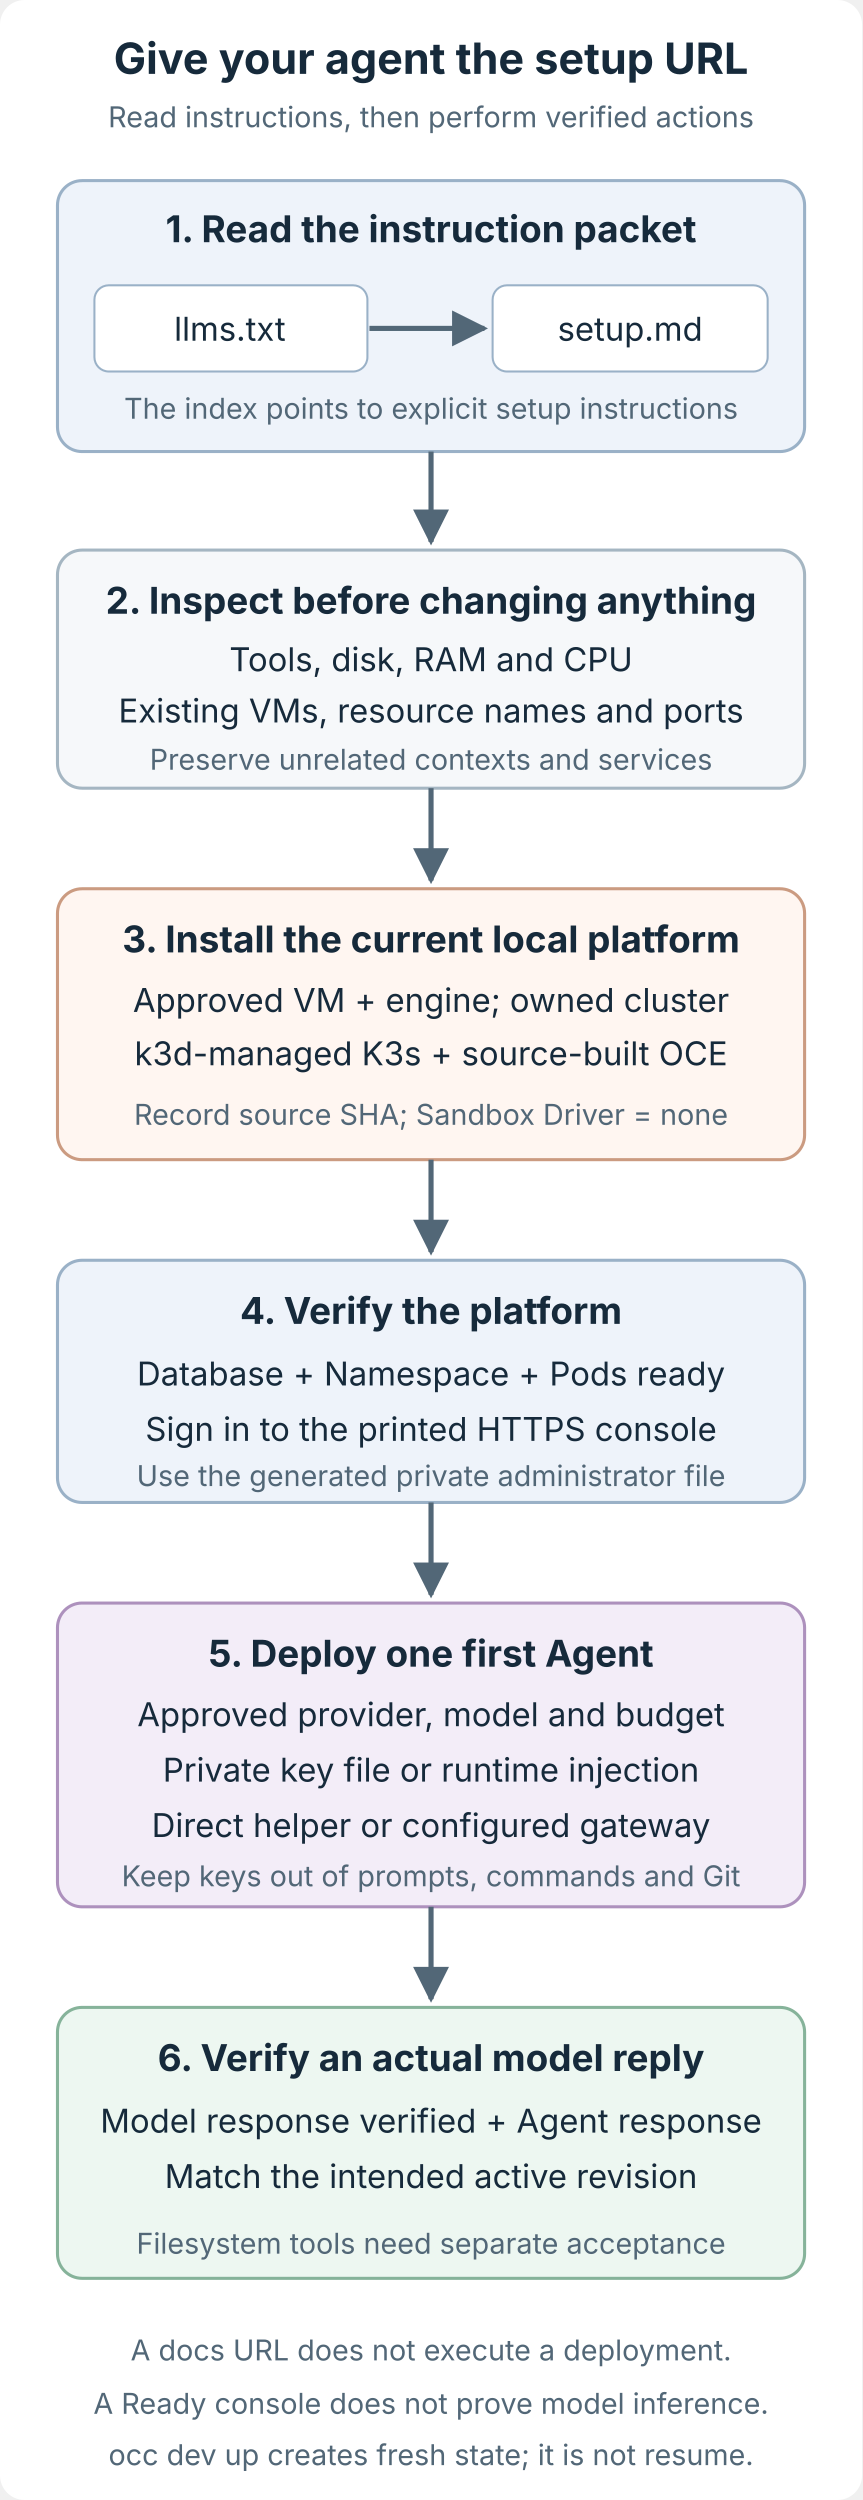
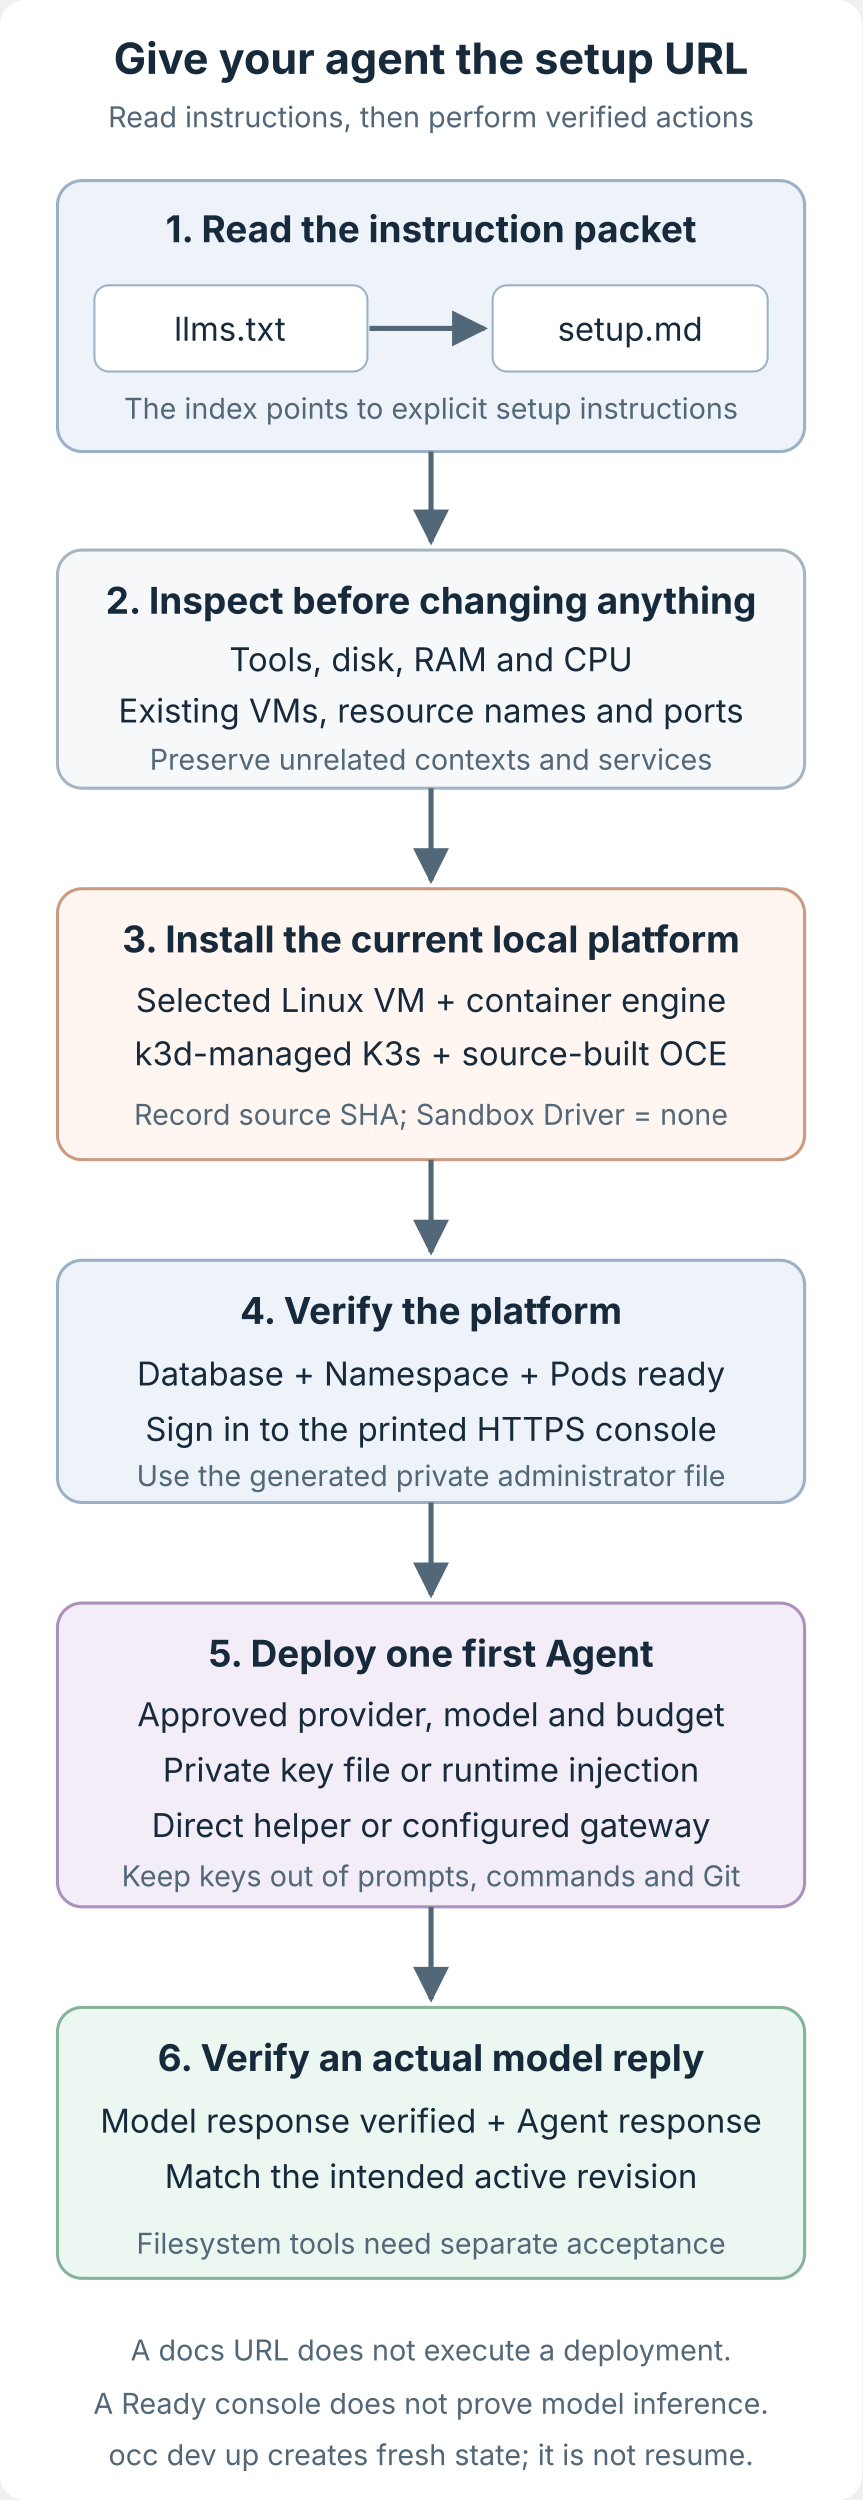
<svg xmlns="http://www.w3.org/2000/svg" width="420" height="1218" viewBox="0 0 420 1218" role="img" aria-labelledby="title description">
  <defs>
    <marker id="arrow" viewBox="0 0 10 10" refX="9" refY="5" markerWidth="7" markerHeight="7" orient="auto-start-reverse">
      <path d="M 0 0 L 10 5 L 0 10 z" fill="#526777" />
    </marker>
  </defs>
  <style>
    text{font-family:system-ui,-apple-system,BlinkMacSystemFont,"Segoe UI",sans-serif;fill:#162a3b}
    .title{font-size:21px;font-weight:700}.heading{font-size:18px;font-weight:700}.body{font-size:16px}.note{font-size:14px;fill:#526777}
    .arrow{fill:none;stroke:#526777;stroke-width:2.5;marker-end:url(#arrow)}
  </style>
  <rect width="420" height="1218" rx="12" fill="#ffffff" />
  <text x="210" y="36" class="title" text-anchor="middle">Give your agent the setup URL</text>
  <text x="210" y="62" class="note" text-anchor="middle">Read instructions, then perform verified actions</text>
  <rect x="28" y="88" width="364" height="132" rx="12" fill="#eef3fa" stroke="#9ab1c7" stroke-width="1.5" />
  <text x="210" y="118" class="heading" text-anchor="middle">1. Read the instruction packet</text>
  <rect x="46" y="139" width="133" height="42" rx="7" fill="#ffffff" stroke="#9ab1c7" />
  <text x="112" y="166" class="body" text-anchor="middle">llms.txt</text>
  <path class="arrow" d="M 180 160 L 236 160" />
  <rect x="240" y="139" width="134" height="42" rx="7" fill="#ffffff" stroke="#9ab1c7" />
  <text x="307" y="166" class="body" text-anchor="middle">setup.md</text>
  <text x="210" y="204" class="note" text-anchor="middle">The index points to explicit setup instructions</text>
  <path class="arrow" d="M 210 220 L 210 264" />
  <rect x="28" y="268" width="364" height="116" rx="12" fill="#f6f8fa" stroke="#a5b6c2" stroke-width="1.5" />
  <text x="210" y="299" class="heading" text-anchor="middle">2. Inspect before changing anything</text>
  <text x="210" y="327" class="body" text-anchor="middle">Tools, disk, RAM and CPU</text>
  <text x="210" y="352" class="body" text-anchor="middle">Existing VMs, resource names and ports</text>
  <text x="210" y="375" class="note" text-anchor="middle">Preserve unrelated contexts and services</text>
  <path class="arrow" d="M 210 384 L 210 429" />
  <rect x="28" y="433" width="364" height="132" rx="12" fill="#fff6f1" stroke="#cb9b81" stroke-width="1.5" />
  <text x="210" y="464" class="heading" text-anchor="middle">3. Install the current local platform</text>
-   <text x="210" y="493" class="body" text-anchor="middle">Approved VM + engine; owned cluster</text>
+   <text x="210" y="493" class="body" text-anchor="middle">Selected Linux VM + container engine</text>
  <text x="210" y="519" class="body" text-anchor="middle">k3d-managed K3s + source-built OCE</text>
  <text x="210" y="548" class="note" text-anchor="middle">Record source SHA; Sandbox Driver = none</text>
  <path class="arrow" d="M 210 565 L 210 610" />
  <rect x="28" y="614" width="364" height="118" rx="12" fill="#eef3fa" stroke="#9ab1c7" stroke-width="1.5" />
  <text x="210" y="645" class="heading" text-anchor="middle">4. Verify the platform</text>
  <text x="210" y="675" class="body" text-anchor="middle">Database + Namespace + Pods ready</text>
  <text x="210" y="702" class="body" text-anchor="middle">Sign in to the printed HTTPS console</text>
  <text x="210" y="724" class="note" text-anchor="middle">Use the generated private administrator file</text>
  <path class="arrow" d="M 210 732 L 210 777" />
  <rect x="28" y="781" width="364" height="148" rx="12" fill="#f3edf8" stroke="#ad91bd" stroke-width="1.5" />
  <text x="210" y="812" class="heading" text-anchor="middle">5. Deploy one first Agent</text>
  <text x="210" y="841" class="body" text-anchor="middle">Approved provider, model and budget</text>
  <text x="210" y="868" class="body" text-anchor="middle">Private key file or runtime injection</text>
  <text x="210" y="895" class="body" text-anchor="middle">Direct helper or configured gateway</text>
  <text x="210" y="919" class="note" text-anchor="middle">Keep keys out of prompts, commands and Git</text>
  <path class="arrow" d="M 210 929 L 210 974" />
  <rect x="28" y="978" width="364" height="132" rx="12" fill="#edf7f1" stroke="#86b39a" stroke-width="1.5" />
  <text x="210" y="1009" class="heading" text-anchor="middle">6. Verify an actual model reply</text>
  <text x="210" y="1039" class="body" text-anchor="middle">Model response verified + Agent response</text>
  <text x="210" y="1066" class="body" text-anchor="middle">Match the intended active revision</text>
  <text x="210" y="1098" class="note" text-anchor="middle">Filesystem tools need separate acceptance</text>
  <text x="210" y="1150" class="note" text-anchor="middle">A docs URL does not execute a deployment.</text>
  <text x="210" y="1176" class="note" text-anchor="middle">A Ready console does not prove model inference.</text>
  <text x="210" y="1201" class="note" text-anchor="middle">occ dev up creates fresh state; it is not resume.</text>
</svg>
